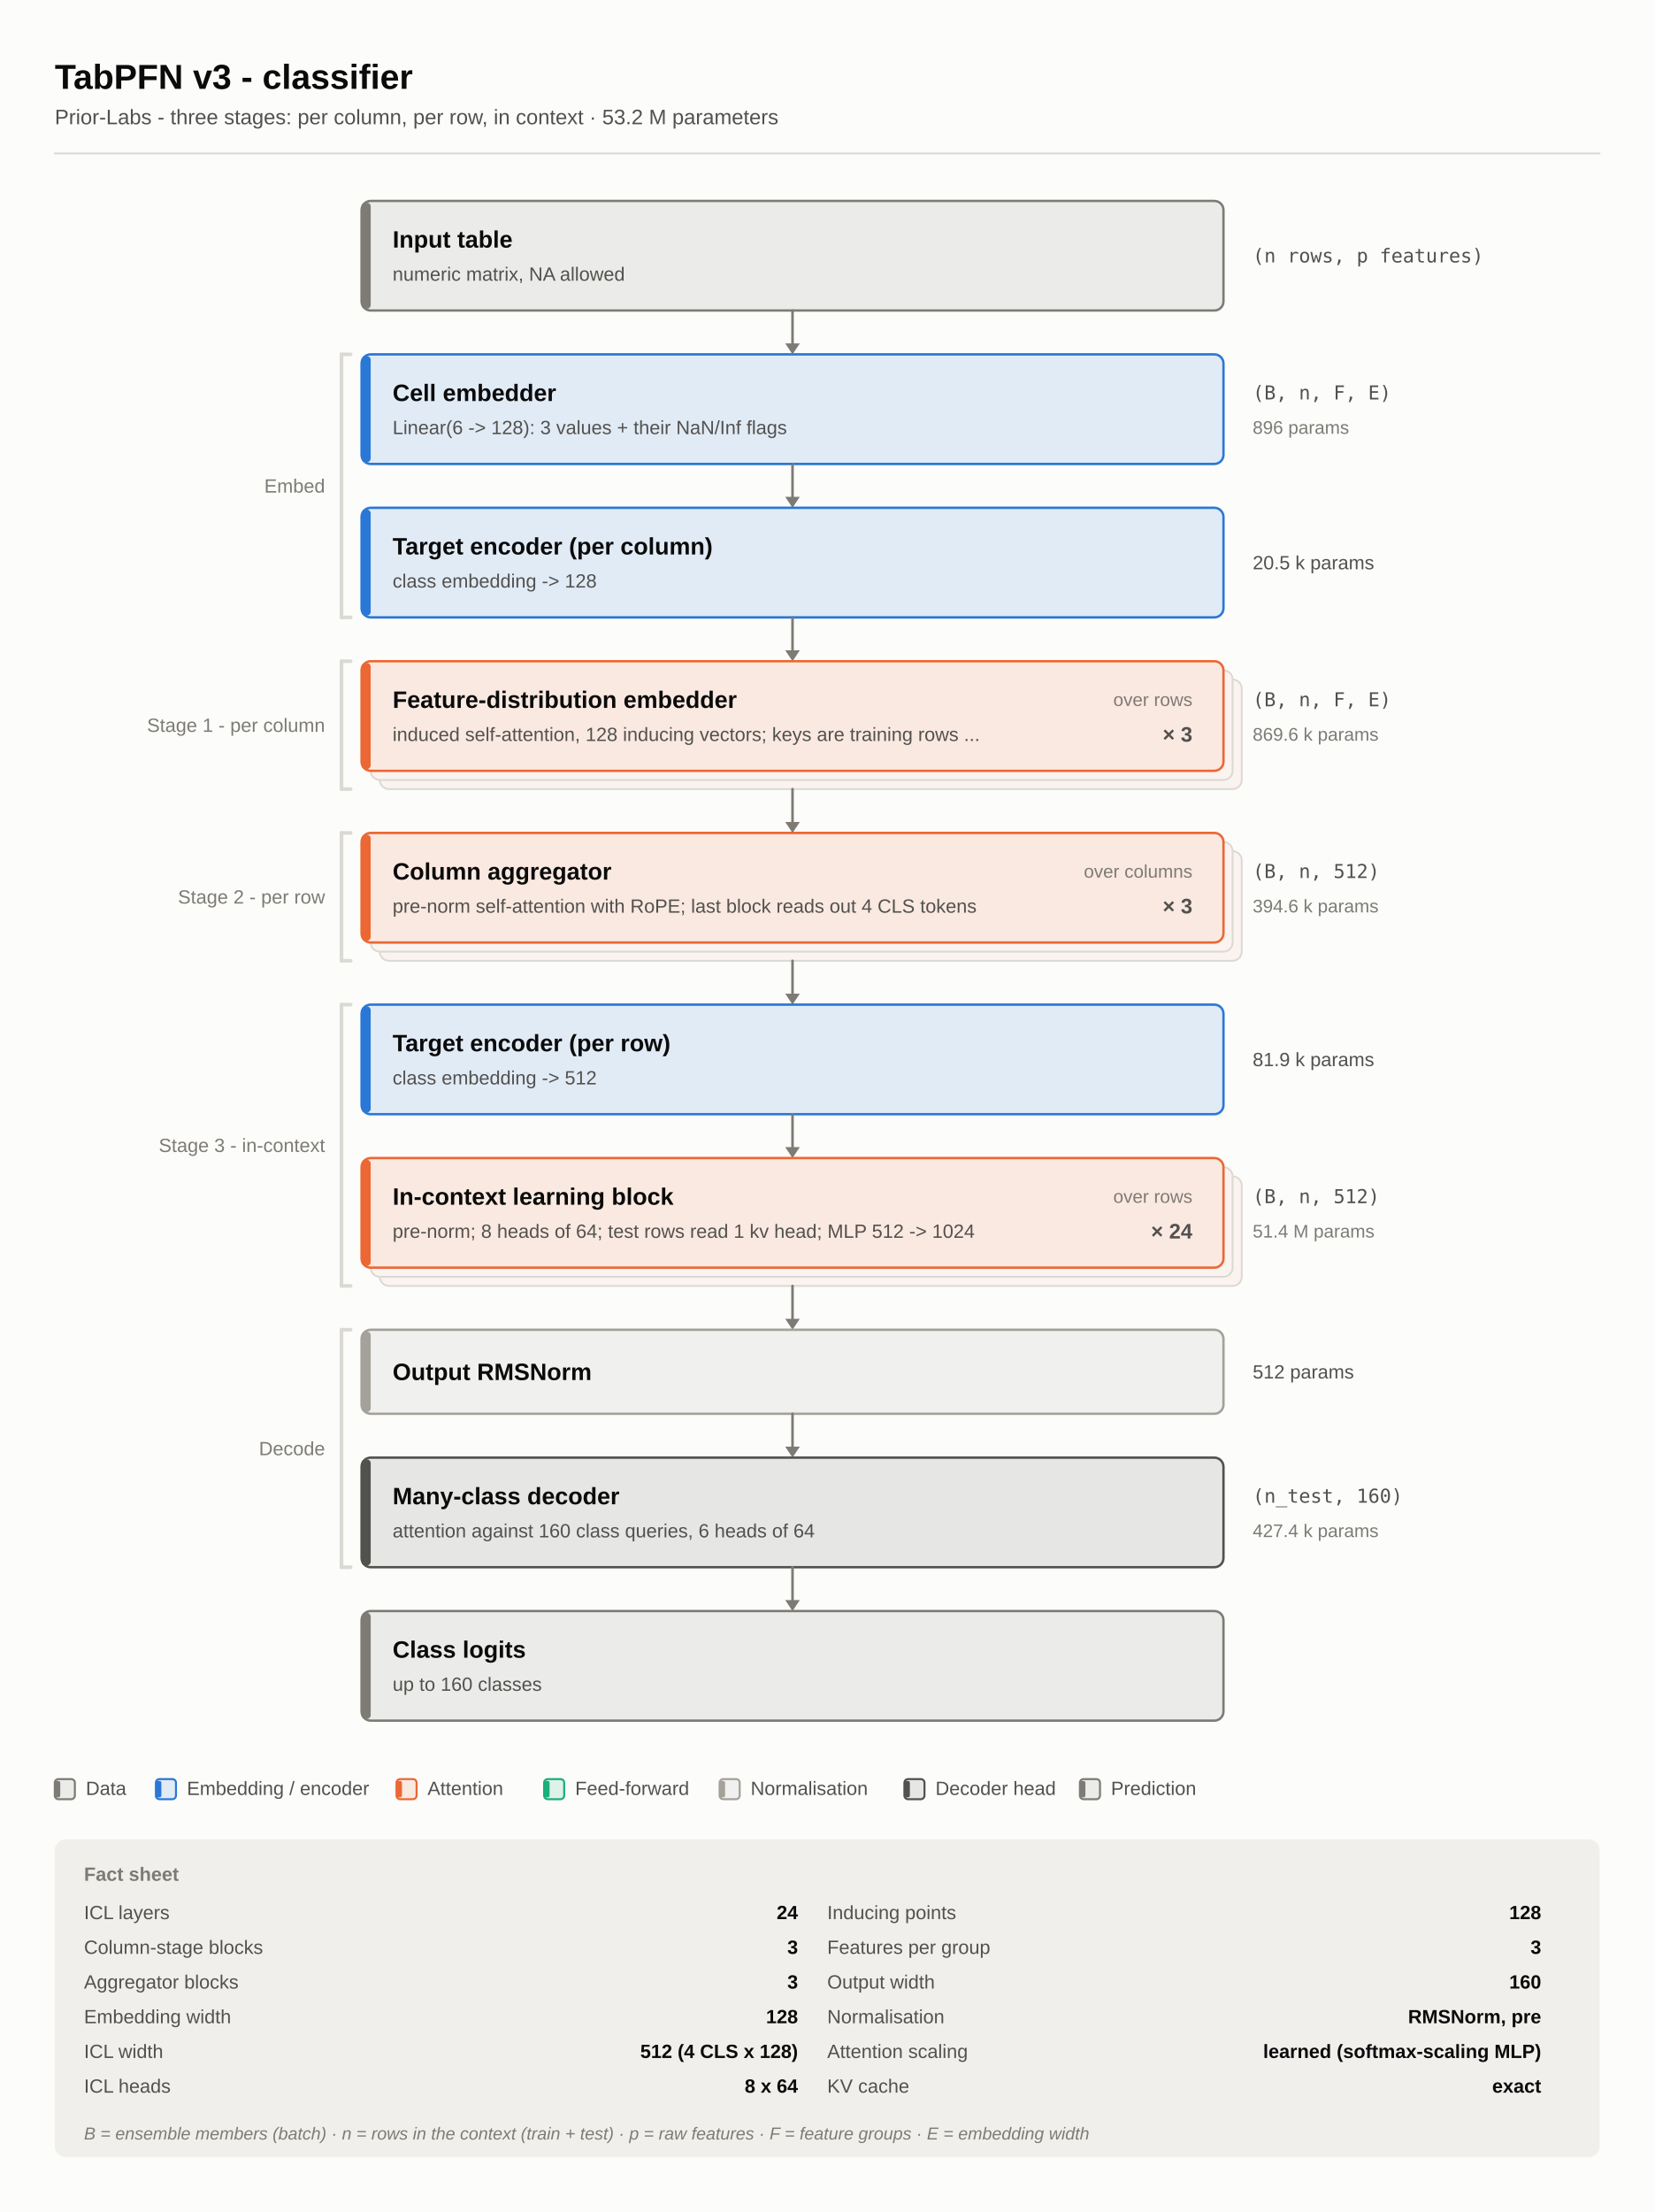
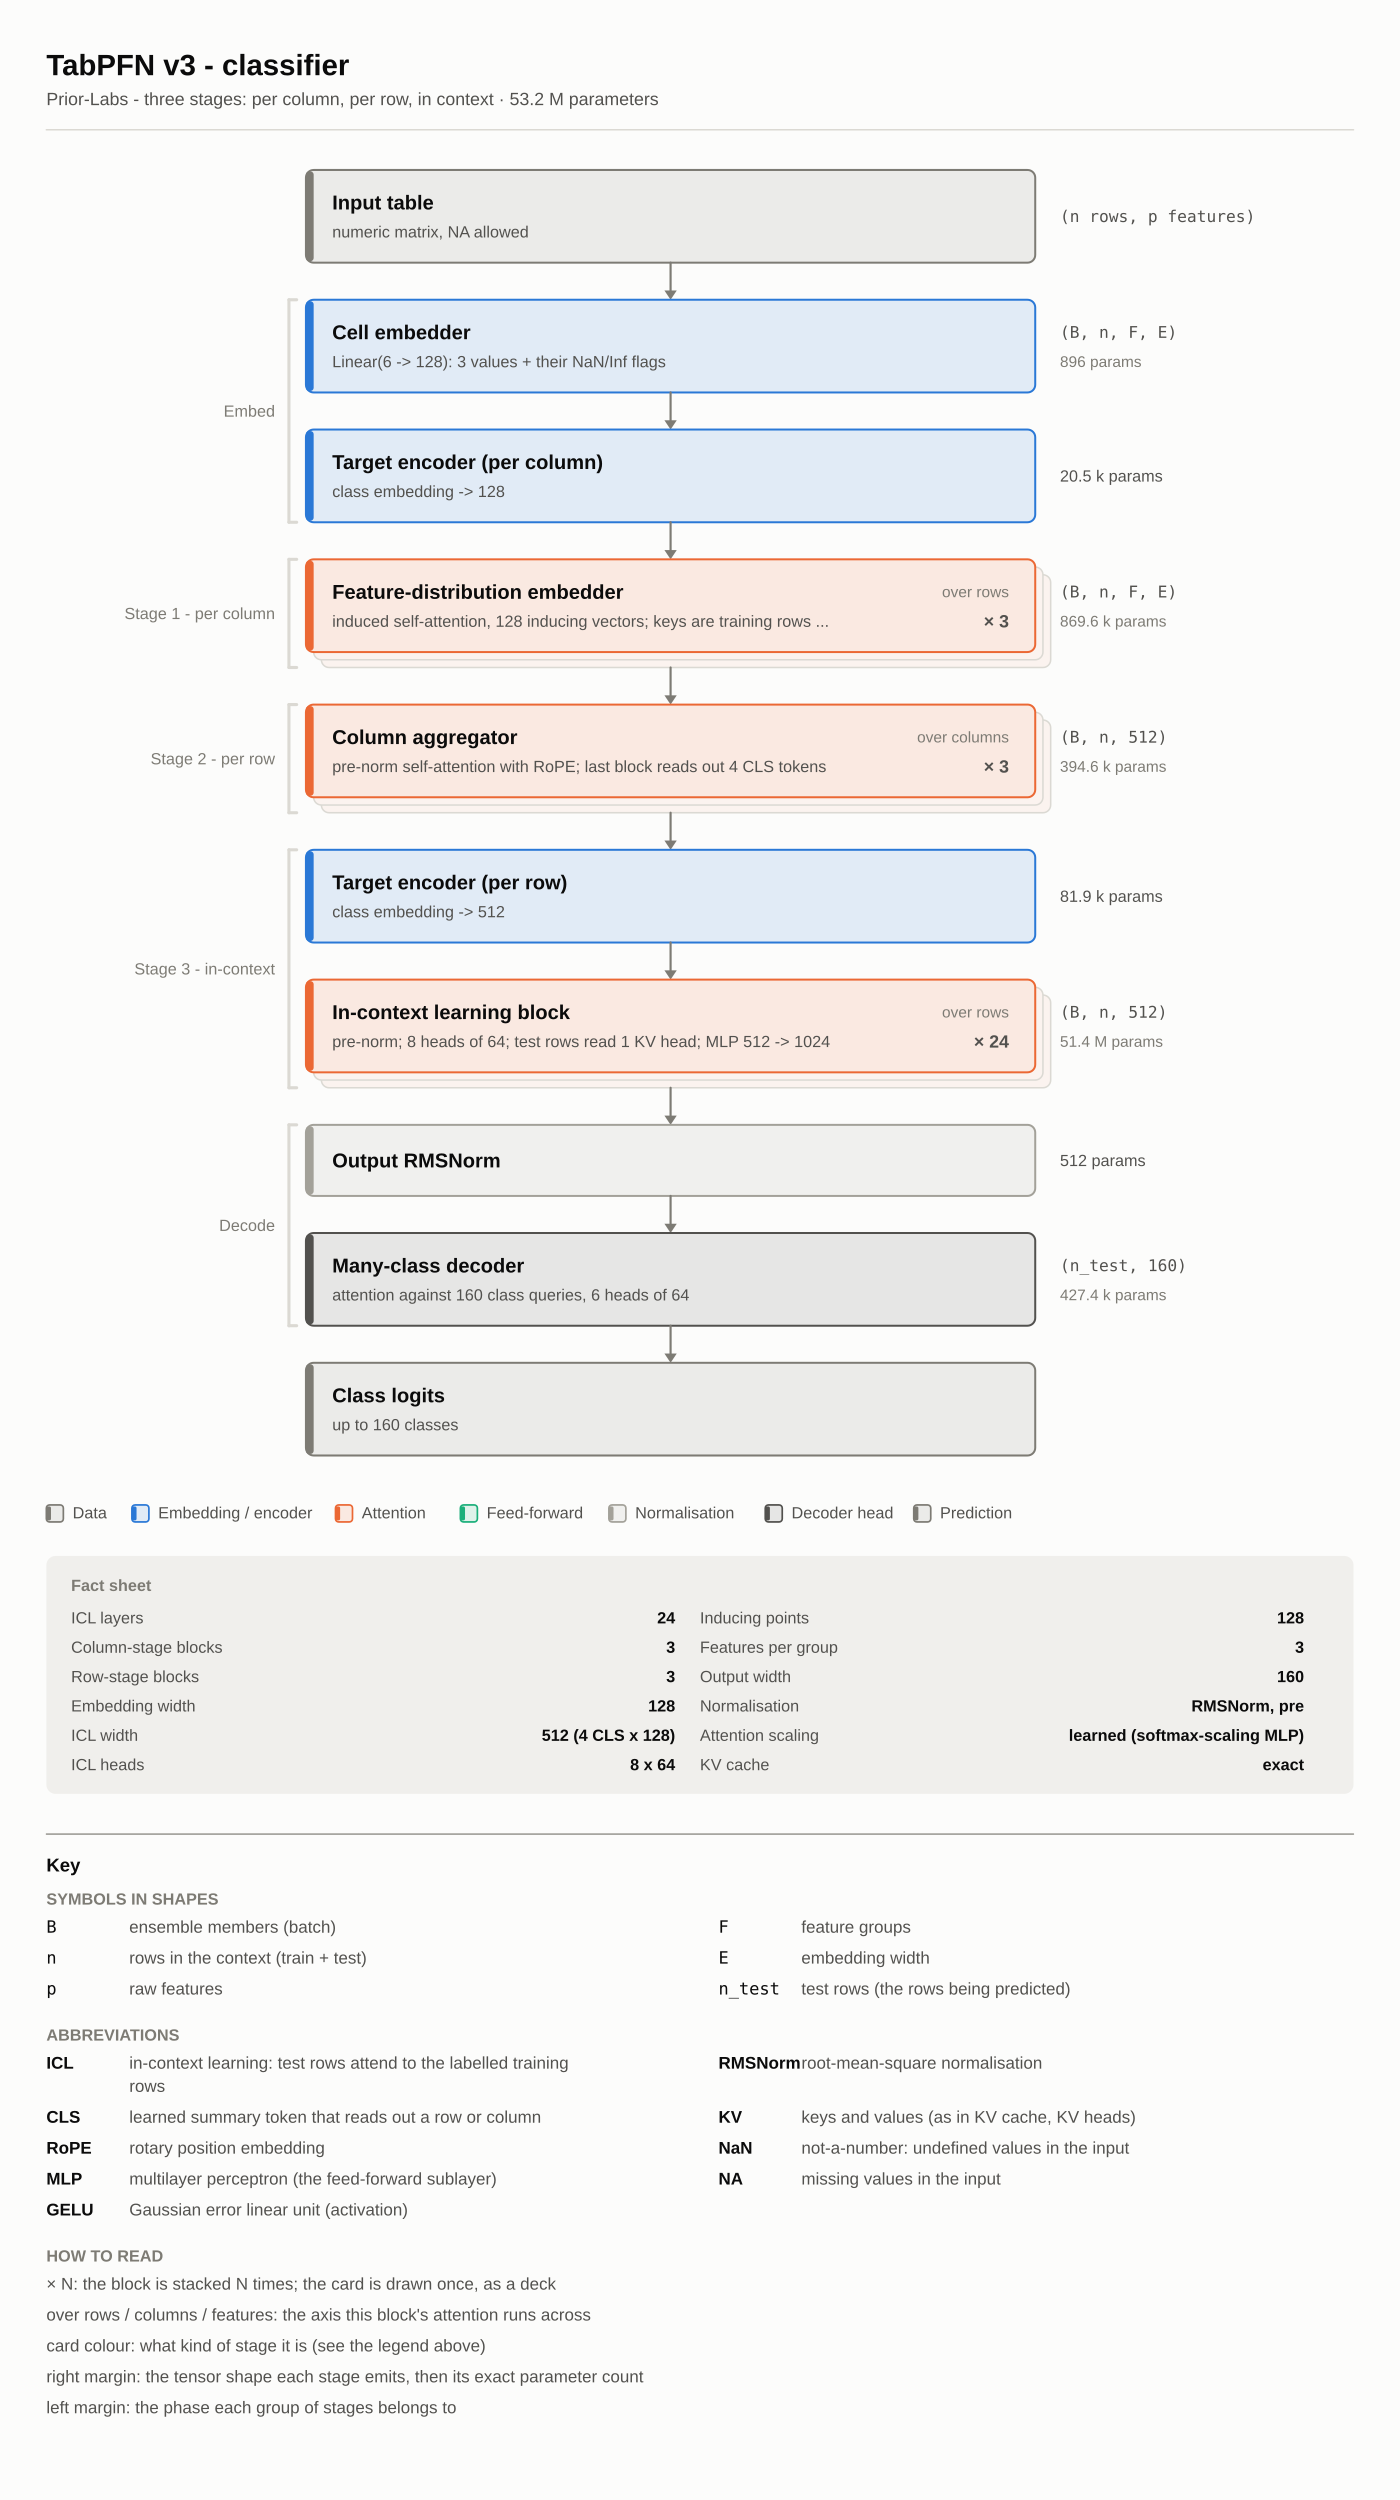
- <svg xmlns="http://www.w3.org/2000/svg" width="906" height="1211" viewBox="0 0 906 1211">
-   <rect width="906" height="1211" fill="#fcfcfb" />
+ <svg xmlns="http://www.w3.org/2000/svg" width="906" height="1618" viewBox="0 0 906 1618">
+   <rect width="906" height="1618" fill="#fcfcfb" />
  <text x="30" y="42" dy="0.35em" font-family="-apple-system, BlinkMacSystemFont, 'Segoe UI', 'Helvetica Neue', Arial, sans-serif" font-size="19px" font-weight="600" fill="#0b0b0b">TabPFN v3 - classifier</text>
  <text x="30" y="64" dy="0.35em" font-family="-apple-system, BlinkMacSystemFont, 'Segoe UI', 'Helvetica Neue', Arial, sans-serif" font-size="11.5px" fill="#52514e">Prior-Labs  -  three stages: per column, per row, in context  ·  53.2 M parameters</text>
  <line x1="30" y1="84" x2="876" y2="84" stroke="#dbd9d3" stroke-width="1" stroke-linecap="round" />
  <rect x="198" y="110" width="472" height="60" rx="5" fill="#EBEBE9" stroke="#7d7b74" stroke-width="1.3" />
  <rect x="198" y="111" width="5" height="58" rx="2" fill="#7d7b74" />
  <text x="215" y="131" dy="0.35em" font-family="-apple-system, BlinkMacSystemFont, 'Segoe UI', 'Helvetica Neue', Arial, sans-serif" font-size="13px" font-weight="600" fill="#0b0b0b">Input table</text>
  <text x="215" y="150" dy="0.35em" font-family="-apple-system, BlinkMacSystemFont, 'Segoe UI', 'Helvetica Neue', Arial, sans-serif" font-size="10.5px" fill="#52514e">numeric matrix, NA allowed</text>
  <text x="686" y="140" dy="0.35em" font-family="ui-monospace, SFMono-Regular, Menlo, Consolas, monospace" font-size="10.5px" fill="#52514e">(n rows, p features)</text>
  <line x1="434" y1="170" x2="434" y2="189" stroke="#7d7b74" stroke-width="1.4" stroke-linecap="round" />
  <polygon points="430,188 438,188 434,194" fill="#7d7b74" />
  <rect x="198" y="194" width="472" height="60" rx="5" fill="#E1EBF6" stroke="#2a78d6" stroke-width="1.3" />
  <rect x="198" y="195" width="5" height="58" rx="2" fill="#2a78d6" />
  <text x="215" y="215" dy="0.35em" font-family="-apple-system, BlinkMacSystemFont, 'Segoe UI', 'Helvetica Neue', Arial, sans-serif" font-size="13px" font-weight="600" fill="#0b0b0b">Cell embedder</text>
  <text x="215" y="234" dy="0.35em" font-family="-apple-system, BlinkMacSystemFont, 'Segoe UI', 'Helvetica Neue', Arial, sans-serif" font-size="10.5px" fill="#52514e">Linear(6 -&gt; 128): 3 values + their NaN/Inf flags</text>
  <text x="686" y="215" dy="0.35em" font-family="ui-monospace, SFMono-Regular, Menlo, Consolas, monospace" font-size="10.5px" fill="#52514e">(B, n, F, E)</text>
  <text x="686" y="234" dy="0.35em" font-family="-apple-system, BlinkMacSystemFont, 'Segoe UI', 'Helvetica Neue', Arial, sans-serif" font-size="10px" fill="#7d7b74">896 params</text>
  <line x1="434" y1="254" x2="434" y2="273" stroke="#7d7b74" stroke-width="1.4" stroke-linecap="round" />
  <polygon points="430,272 438,272 434,278" fill="#7d7b74" />
  <rect x="198" y="278" width="472" height="60" rx="5" fill="#E1EBF6" stroke="#2a78d6" stroke-width="1.3" />
  <rect x="198" y="279" width="5" height="58" rx="2" fill="#2a78d6" />
  <text x="215" y="299" dy="0.35em" font-family="-apple-system, BlinkMacSystemFont, 'Segoe UI', 'Helvetica Neue', Arial, sans-serif" font-size="13px" font-weight="600" fill="#0b0b0b">Target encoder (per column)</text>
  <text x="215" y="318" dy="0.35em" font-family="-apple-system, BlinkMacSystemFont, 'Segoe UI', 'Helvetica Neue', Arial, sans-serif" font-size="10.5px" fill="#52514e">class embedding -&gt; 128</text>
  <text x="686" y="308" dy="0.35em" font-family="-apple-system, BlinkMacSystemFont, 'Segoe UI', 'Helvetica Neue', Arial, sans-serif" font-size="10.5px" fill="#52514e">20.5 k params</text>
  <line x1="434" y1="338" x2="434" y2="357" stroke="#7d7b74" stroke-width="1.4" stroke-linecap="round" />
  <polygon points="430,356 438,356 434,362" fill="#7d7b74" />
  <rect x="208" y="372" width="472" height="60" rx="5" fill="#FBF3EF" stroke="#dbd9d3" stroke-width="1" />
  <rect x="203" y="367" width="472" height="60" rx="5" fill="#FBF3EF" stroke="#dbd9d3" stroke-width="1" />
  <rect x="198" y="362" width="472" height="60" rx="5" fill="#FAE9E1" stroke="#eb6834" stroke-width="1.3" />
  <rect x="198" y="363" width="5" height="58" rx="2" fill="#eb6834" />
  <text x="215" y="383" dy="0.35em" font-family="-apple-system, BlinkMacSystemFont, 'Segoe UI', 'Helvetica Neue', Arial, sans-serif" font-size="13px" font-weight="600" fill="#0b0b0b">Feature-distribution embedder</text>
  <text x="215" y="402" dy="0.35em" font-family="-apple-system, BlinkMacSystemFont, 'Segoe UI', 'Helvetica Neue', Arial, sans-serif" font-size="10.5px" fill="#52514e">induced self-attention, 128 inducing vectors; keys are training rows ...</text>
  <text x="653" y="383" dy="0.35em" font-family="-apple-system, BlinkMacSystemFont, 'Segoe UI', 'Helvetica Neue', Arial, sans-serif" font-size="10px" text-anchor="end" fill="#7d7b74">over rows</text>
  <text x="653" y="402" dy="0.35em" font-family="-apple-system, BlinkMacSystemFont, 'Segoe UI', 'Helvetica Neue', Arial, sans-serif" font-size="11.5px" font-weight="600" text-anchor="end" fill="#52514e">× 3</text>
  <text x="686" y="383" dy="0.35em" font-family="ui-monospace, SFMono-Regular, Menlo, Consolas, monospace" font-size="10.5px" fill="#52514e">(B, n, F, E)</text>
  <text x="686" y="402" dy="0.35em" font-family="-apple-system, BlinkMacSystemFont, 'Segoe UI', 'Helvetica Neue', Arial, sans-serif" font-size="10px" fill="#7d7b74">869.6 k params</text>
  <line x1="434" y1="432" x2="434" y2="451" stroke="#7d7b74" stroke-width="1.4" stroke-linecap="round" />
  <polygon points="430,450 438,450 434,456" fill="#7d7b74" />
  <rect x="208" y="466" width="472" height="60" rx="5" fill="#FBF3EF" stroke="#dbd9d3" stroke-width="1" />
  <rect x="203" y="461" width="472" height="60" rx="5" fill="#FBF3EF" stroke="#dbd9d3" stroke-width="1" />
  <rect x="198" y="456" width="472" height="60" rx="5" fill="#FAE9E1" stroke="#eb6834" stroke-width="1.3" />
  <rect x="198" y="457" width="5" height="58" rx="2" fill="#eb6834" />
  <text x="215" y="477" dy="0.35em" font-family="-apple-system, BlinkMacSystemFont, 'Segoe UI', 'Helvetica Neue', Arial, sans-serif" font-size="13px" font-weight="600" fill="#0b0b0b">Column aggregator</text>
  <text x="215" y="496" dy="0.35em" font-family="-apple-system, BlinkMacSystemFont, 'Segoe UI', 'Helvetica Neue', Arial, sans-serif" font-size="10.5px" fill="#52514e">pre-norm self-attention with RoPE; last block reads out 4 CLS tokens</text>
  <text x="653" y="477" dy="0.35em" font-family="-apple-system, BlinkMacSystemFont, 'Segoe UI', 'Helvetica Neue', Arial, sans-serif" font-size="10px" text-anchor="end" fill="#7d7b74">over columns</text>
  <text x="653" y="496" dy="0.35em" font-family="-apple-system, BlinkMacSystemFont, 'Segoe UI', 'Helvetica Neue', Arial, sans-serif" font-size="11.5px" font-weight="600" text-anchor="end" fill="#52514e">× 3</text>
  <text x="686" y="477" dy="0.35em" font-family="ui-monospace, SFMono-Regular, Menlo, Consolas, monospace" font-size="10.5px" fill="#52514e">(B, n, 512)</text>
  <text x="686" y="496" dy="0.35em" font-family="-apple-system, BlinkMacSystemFont, 'Segoe UI', 'Helvetica Neue', Arial, sans-serif" font-size="10px" fill="#7d7b74">394.6 k params</text>
  <line x1="434" y1="526" x2="434" y2="545" stroke="#7d7b74" stroke-width="1.4" stroke-linecap="round" />
  <polygon points="430,544 438,544 434,550" fill="#7d7b74" />
  <rect x="198" y="550" width="472" height="60" rx="5" fill="#E1EBF6" stroke="#2a78d6" stroke-width="1.3" />
  <rect x="198" y="551" width="5" height="58" rx="2" fill="#2a78d6" />
  <text x="215" y="571" dy="0.35em" font-family="-apple-system, BlinkMacSystemFont, 'Segoe UI', 'Helvetica Neue', Arial, sans-serif" font-size="13px" font-weight="600" fill="#0b0b0b">Target encoder (per row)</text>
  <text x="215" y="590" dy="0.35em" font-family="-apple-system, BlinkMacSystemFont, 'Segoe UI', 'Helvetica Neue', Arial, sans-serif" font-size="10.5px" fill="#52514e">class embedding -&gt; 512</text>
  <text x="686" y="580" dy="0.35em" font-family="-apple-system, BlinkMacSystemFont, 'Segoe UI', 'Helvetica Neue', Arial, sans-serif" font-size="10.5px" fill="#52514e">81.9 k params</text>
  <line x1="434" y1="610" x2="434" y2="629" stroke="#7d7b74" stroke-width="1.4" stroke-linecap="round" />
  <polygon points="430,628 438,628 434,634" fill="#7d7b74" />
  <rect x="208" y="644" width="472" height="60" rx="5" fill="#FBF3EF" stroke="#dbd9d3" stroke-width="1" />
  <rect x="203" y="639" width="472" height="60" rx="5" fill="#FBF3EF" stroke="#dbd9d3" stroke-width="1" />
  <rect x="198" y="634" width="472" height="60" rx="5" fill="#FAE9E1" stroke="#eb6834" stroke-width="1.3" />
  <rect x="198" y="635" width="5" height="58" rx="2" fill="#eb6834" />
  <text x="215" y="655" dy="0.35em" font-family="-apple-system, BlinkMacSystemFont, 'Segoe UI', 'Helvetica Neue', Arial, sans-serif" font-size="13px" font-weight="600" fill="#0b0b0b">In-context learning block</text>
-   <text x="215" y="674" dy="0.35em" font-family="-apple-system, BlinkMacSystemFont, 'Segoe UI', 'Helvetica Neue', Arial, sans-serif" font-size="10.5px" fill="#52514e">pre-norm; 8 heads of 64; test rows read 1 kv head; MLP 512 -&gt; 1024</text>
+   <text x="215" y="674" dy="0.35em" font-family="-apple-system, BlinkMacSystemFont, 'Segoe UI', 'Helvetica Neue', Arial, sans-serif" font-size="10.5px" fill="#52514e">pre-norm; 8 heads of 64; test rows read 1 KV head; MLP 512 -&gt; 1024</text>
  <text x="653" y="655" dy="0.35em" font-family="-apple-system, BlinkMacSystemFont, 'Segoe UI', 'Helvetica Neue', Arial, sans-serif" font-size="10px" text-anchor="end" fill="#7d7b74">over rows</text>
  <text x="653" y="674" dy="0.35em" font-family="-apple-system, BlinkMacSystemFont, 'Segoe UI', 'Helvetica Neue', Arial, sans-serif" font-size="11.5px" font-weight="600" text-anchor="end" fill="#52514e">× 24</text>
  <text x="686" y="655" dy="0.35em" font-family="ui-monospace, SFMono-Regular, Menlo, Consolas, monospace" font-size="10.5px" fill="#52514e">(B, n, 512)</text>
  <text x="686" y="674" dy="0.35em" font-family="-apple-system, BlinkMacSystemFont, 'Segoe UI', 'Helvetica Neue', Arial, sans-serif" font-size="10px" fill="#7d7b74">51.4 M params</text>
  <line x1="434" y1="704" x2="434" y2="723" stroke="#7d7b74" stroke-width="1.4" stroke-linecap="round" />
  <polygon points="430,722 438,722 434,728" fill="#7d7b74" />
  <rect x="198" y="728" width="472" height="46" rx="5" fill="#F0F0EE" stroke="#a3a199" stroke-width="1.3" />
  <rect x="198" y="729" width="5" height="44" rx="2" fill="#a3a199" />
  <text x="215" y="751" dy="0.35em" font-family="-apple-system, BlinkMacSystemFont, 'Segoe UI', 'Helvetica Neue', Arial, sans-serif" font-size="13px" font-weight="600" fill="#0b0b0b">Output RMSNorm</text>
  <text x="686" y="751" dy="0.35em" font-family="-apple-system, BlinkMacSystemFont, 'Segoe UI', 'Helvetica Neue', Arial, sans-serif" font-size="10.5px" fill="#52514e">512 params</text>
  <line x1="434" y1="774" x2="434" y2="793" stroke="#7d7b74" stroke-width="1.4" stroke-linecap="round" />
  <polygon points="430,792 438,792 434,798" fill="#7d7b74" />
  <rect x="198" y="798" width="472" height="60" rx="5" fill="#E6E6E5" stroke="#52514e" stroke-width="1.3" />
  <rect x="198" y="799" width="5" height="58" rx="2" fill="#52514e" />
  <text x="215" y="819" dy="0.35em" font-family="-apple-system, BlinkMacSystemFont, 'Segoe UI', 'Helvetica Neue', Arial, sans-serif" font-size="13px" font-weight="600" fill="#0b0b0b">Many-class decoder</text>
  <text x="215" y="838" dy="0.35em" font-family="-apple-system, BlinkMacSystemFont, 'Segoe UI', 'Helvetica Neue', Arial, sans-serif" font-size="10.5px" fill="#52514e">attention against 160 class queries, 6 heads of 64</text>
  <text x="686" y="819" dy="0.35em" font-family="ui-monospace, SFMono-Regular, Menlo, Consolas, monospace" font-size="10.5px" fill="#52514e">(n_test, 160)</text>
  <text x="686" y="838" dy="0.35em" font-family="-apple-system, BlinkMacSystemFont, 'Segoe UI', 'Helvetica Neue', Arial, sans-serif" font-size="10px" fill="#7d7b74">427.4 k params</text>
  <line x1="434" y1="858" x2="434" y2="877" stroke="#7d7b74" stroke-width="1.4" stroke-linecap="round" />
  <polygon points="430,876 438,876 434,882" fill="#7d7b74" />
  <rect x="198" y="882" width="472" height="60" rx="5" fill="#EBEBE9" stroke="#7d7b74" stroke-width="1.3" />
  <rect x="198" y="883" width="5" height="58" rx="2" fill="#7d7b74" />
  <text x="215" y="903" dy="0.35em" font-family="-apple-system, BlinkMacSystemFont, 'Segoe UI', 'Helvetica Neue', Arial, sans-serif" font-size="13px" font-weight="600" fill="#0b0b0b">Class logits</text>
  <text x="215" y="922" dy="0.35em" font-family="-apple-system, BlinkMacSystemFont, 'Segoe UI', 'Helvetica Neue', Arial, sans-serif" font-size="10.5px" fill="#52514e">up to 160 classes</text>
  <line x1="187" y1="194" x2="187" y2="338" stroke="#dbd9d3" stroke-width="2" stroke-linecap="round" />
  <line x1="187" y1="194" x2="192" y2="194" stroke="#dbd9d3" stroke-width="2" stroke-linecap="round" />
  <line x1="187" y1="338" x2="192" y2="338" stroke="#dbd9d3" stroke-width="2" stroke-linecap="round" />
  <text x="178" y="266" dy="0.35em" font-family="-apple-system, BlinkMacSystemFont, 'Segoe UI', 'Helvetica Neue', Arial, sans-serif" font-size="10.5px" text-anchor="end" fill="#7d7b74">Embed</text>
  <line x1="187" y1="362" x2="187" y2="432" stroke="#dbd9d3" stroke-width="2" stroke-linecap="round" />
  <line x1="187" y1="362" x2="192" y2="362" stroke="#dbd9d3" stroke-width="2" stroke-linecap="round" />
  <line x1="187" y1="432" x2="192" y2="432" stroke="#dbd9d3" stroke-width="2" stroke-linecap="round" />
  <text x="178" y="397" dy="0.35em" font-family="-apple-system, BlinkMacSystemFont, 'Segoe UI', 'Helvetica Neue', Arial, sans-serif" font-size="10.5px" text-anchor="end" fill="#7d7b74">Stage 1 - per column</text>
  <line x1="187" y1="456" x2="187" y2="526" stroke="#dbd9d3" stroke-width="2" stroke-linecap="round" />
  <line x1="187" y1="456" x2="192" y2="456" stroke="#dbd9d3" stroke-width="2" stroke-linecap="round" />
  <line x1="187" y1="526" x2="192" y2="526" stroke="#dbd9d3" stroke-width="2" stroke-linecap="round" />
  <text x="178" y="491" dy="0.35em" font-family="-apple-system, BlinkMacSystemFont, 'Segoe UI', 'Helvetica Neue', Arial, sans-serif" font-size="10.5px" text-anchor="end" fill="#7d7b74">Stage 2 - per row</text>
  <line x1="187" y1="550" x2="187" y2="704" stroke="#dbd9d3" stroke-width="2" stroke-linecap="round" />
  <line x1="187" y1="550" x2="192" y2="550" stroke="#dbd9d3" stroke-width="2" stroke-linecap="round" />
  <line x1="187" y1="704" x2="192" y2="704" stroke="#dbd9d3" stroke-width="2" stroke-linecap="round" />
  <text x="178" y="627" dy="0.35em" font-family="-apple-system, BlinkMacSystemFont, 'Segoe UI', 'Helvetica Neue', Arial, sans-serif" font-size="10.5px" text-anchor="end" fill="#7d7b74">Stage 3 - in-context</text>
  <line x1="187" y1="728" x2="187" y2="858" stroke="#dbd9d3" stroke-width="2" stroke-linecap="round" />
  <line x1="187" y1="728" x2="192" y2="728" stroke="#dbd9d3" stroke-width="2" stroke-linecap="round" />
  <line x1="187" y1="858" x2="192" y2="858" stroke="#dbd9d3" stroke-width="2" stroke-linecap="round" />
  <text x="178" y="793" dy="0.35em" font-family="-apple-system, BlinkMacSystemFont, 'Segoe UI', 'Helvetica Neue', Arial, sans-serif" font-size="10.5px" text-anchor="end" fill="#7d7b74">Decode</text>
  <rect x="30" y="974" width="11" height="11" rx="2" fill="#EBEBE9" stroke="#7d7b74" stroke-width="1.1" />
  <rect x="30" y="975" width="3" height="9" rx="1" fill="#7d7b74" />
  <text x="47" y="979" dy="0.35em" font-family="-apple-system, BlinkMacSystemFont, 'Segoe UI', 'Helvetica Neue', Arial, sans-serif" font-size="10.5px" fill="#52514e">Data</text>
  <rect x="85.37" y="974" width="11" height="11" rx="2" fill="#E1EBF6" stroke="#2a78d6" stroke-width="1.1" />
  <rect x="85.37" y="975" width="3" height="9" rx="1" fill="#2a78d6" />
  <text x="102.37" y="979" dy="0.35em" font-family="-apple-system, BlinkMacSystemFont, 'Segoe UI', 'Helvetica Neue', Arial, sans-serif" font-size="10.5px" fill="#52514e">Embedding / encoder</text>
  <rect x="217.13" y="974" width="11" height="11" rx="2" fill="#FAE9E1" stroke="#eb6834" stroke-width="1.1" />
  <rect x="217.13" y="975" width="3" height="9" rx="1" fill="#eb6834" />
  <text x="234.13" y="979" dy="0.35em" font-family="-apple-system, BlinkMacSystemFont, 'Segoe UI', 'Helvetica Neue', Arial, sans-serif" font-size="10.5px" fill="#52514e">Attention</text>
  <rect x="297.96" y="974" width="11" height="11" rx="2" fill="#DFF2EA" stroke="#1baf7a" stroke-width="1.1" />
  <rect x="297.96" y="975" width="3" height="9" rx="1" fill="#1baf7a" />
  <text x="314.96" y="979" dy="0.35em" font-family="-apple-system, BlinkMacSystemFont, 'Segoe UI', 'Helvetica Neue', Arial, sans-serif" font-size="10.5px" fill="#52514e">Feed-forward</text>
  <rect x="394.07" y="974" width="11" height="11" rx="2" fill="#F0F0EE" stroke="#a3a199" stroke-width="1.1" />
  <rect x="394.07" y="975" width="3" height="9" rx="1" fill="#a3a199" />
  <text x="411.07" y="979" dy="0.35em" font-family="-apple-system, BlinkMacSystemFont, 'Segoe UI', 'Helvetica Neue', Arial, sans-serif" font-size="10.5px" fill="#52514e">Normalisation</text>
  <rect x="495.27" y="974" width="11" height="11" rx="2" fill="#E6E6E5" stroke="#52514e" stroke-width="1.1" />
  <rect x="495.27" y="975" width="3" height="9" rx="1" fill="#52514e" />
  <text x="512.27" y="979" dy="0.35em" font-family="-apple-system, BlinkMacSystemFont, 'Segoe UI', 'Helvetica Neue', Arial, sans-serif" font-size="10.5px" fill="#52514e">Decoder head</text>
  <rect x="591.38" y="974" width="11" height="11" rx="2" fill="#EBEBE9" stroke="#7d7b74" stroke-width="1.1" />
  <rect x="591.38" y="975" width="3" height="9" rx="1" fill="#7d7b74" />
  <text x="608.38" y="979" dy="0.35em" font-family="-apple-system, BlinkMacSystemFont, 'Segoe UI', 'Helvetica Neue', Arial, sans-serif" font-size="10.5px" fill="#52514e">Prediction</text>
-   <rect x="30" y="1007" width="846" height="174" rx="6" fill="#f0efec" />
+   <rect x="30" y="1007" width="846" height="154" rx="6" fill="#f0efec" />
  <text x="46" y="1026" dy="0.35em" font-family="-apple-system, BlinkMacSystemFont, 'Segoe UI', 'Helvetica Neue', Arial, sans-serif" font-size="10.5px" font-weight="600" fill="#7d7b74">Fact sheet</text>
  <text x="46" y="1047" dy="0.35em" font-family="-apple-system, BlinkMacSystemFont, 'Segoe UI', 'Helvetica Neue', Arial, sans-serif" font-size="10.5px" fill="#52514e">ICL layers</text>
  <text x="437" y="1047" dy="0.35em" font-family="-apple-system, BlinkMacSystemFont, 'Segoe UI', 'Helvetica Neue', Arial, sans-serif" font-size="10.5px" font-weight="600" text-anchor="end" fill="#0b0b0b">24</text>
  <text x="46" y="1066" dy="0.35em" font-family="-apple-system, BlinkMacSystemFont, 'Segoe UI', 'Helvetica Neue', Arial, sans-serif" font-size="10.5px" fill="#52514e">Column-stage blocks</text>
  <text x="437" y="1066" dy="0.35em" font-family="-apple-system, BlinkMacSystemFont, 'Segoe UI', 'Helvetica Neue', Arial, sans-serif" font-size="10.5px" font-weight="600" text-anchor="end" fill="#0b0b0b">3</text>
-   <text x="46" y="1085" dy="0.35em" font-family="-apple-system, BlinkMacSystemFont, 'Segoe UI', 'Helvetica Neue', Arial, sans-serif" font-size="10.5px" fill="#52514e">Aggregator blocks</text>
+   <text x="46" y="1085" dy="0.35em" font-family="-apple-system, BlinkMacSystemFont, 'Segoe UI', 'Helvetica Neue', Arial, sans-serif" font-size="10.5px" fill="#52514e">Row-stage blocks</text>
  <text x="437" y="1085" dy="0.35em" font-family="-apple-system, BlinkMacSystemFont, 'Segoe UI', 'Helvetica Neue', Arial, sans-serif" font-size="10.5px" font-weight="600" text-anchor="end" fill="#0b0b0b">3</text>
  <text x="46" y="1104" dy="0.35em" font-family="-apple-system, BlinkMacSystemFont, 'Segoe UI', 'Helvetica Neue', Arial, sans-serif" font-size="10.5px" fill="#52514e">Embedding width</text>
  <text x="437" y="1104" dy="0.35em" font-family="-apple-system, BlinkMacSystemFont, 'Segoe UI', 'Helvetica Neue', Arial, sans-serif" font-size="10.5px" font-weight="600" text-anchor="end" fill="#0b0b0b">128</text>
  <text x="46" y="1123" dy="0.35em" font-family="-apple-system, BlinkMacSystemFont, 'Segoe UI', 'Helvetica Neue', Arial, sans-serif" font-size="10.5px" fill="#52514e">ICL width</text>
  <text x="437" y="1123" dy="0.35em" font-family="-apple-system, BlinkMacSystemFont, 'Segoe UI', 'Helvetica Neue', Arial, sans-serif" font-size="10.5px" font-weight="600" text-anchor="end" fill="#0b0b0b">512 (4 CLS x 128)</text>
  <text x="46" y="1142" dy="0.35em" font-family="-apple-system, BlinkMacSystemFont, 'Segoe UI', 'Helvetica Neue', Arial, sans-serif" font-size="10.5px" fill="#52514e">ICL heads</text>
  <text x="437" y="1142" dy="0.35em" font-family="-apple-system, BlinkMacSystemFont, 'Segoe UI', 'Helvetica Neue', Arial, sans-serif" font-size="10.5px" font-weight="600" text-anchor="end" fill="#0b0b0b">8 x 64</text>
  <text x="453" y="1047" dy="0.35em" font-family="-apple-system, BlinkMacSystemFont, 'Segoe UI', 'Helvetica Neue', Arial, sans-serif" font-size="10.5px" fill="#52514e">Inducing points</text>
  <text x="844" y="1047" dy="0.35em" font-family="-apple-system, BlinkMacSystemFont, 'Segoe UI', 'Helvetica Neue', Arial, sans-serif" font-size="10.5px" font-weight="600" text-anchor="end" fill="#0b0b0b">128</text>
  <text x="453" y="1066" dy="0.35em" font-family="-apple-system, BlinkMacSystemFont, 'Segoe UI', 'Helvetica Neue', Arial, sans-serif" font-size="10.5px" fill="#52514e">Features per group</text>
  <text x="844" y="1066" dy="0.35em" font-family="-apple-system, BlinkMacSystemFont, 'Segoe UI', 'Helvetica Neue', Arial, sans-serif" font-size="10.5px" font-weight="600" text-anchor="end" fill="#0b0b0b">3</text>
  <text x="453" y="1085" dy="0.35em" font-family="-apple-system, BlinkMacSystemFont, 'Segoe UI', 'Helvetica Neue', Arial, sans-serif" font-size="10.5px" fill="#52514e">Output width</text>
  <text x="844" y="1085" dy="0.35em" font-family="-apple-system, BlinkMacSystemFont, 'Segoe UI', 'Helvetica Neue', Arial, sans-serif" font-size="10.5px" font-weight="600" text-anchor="end" fill="#0b0b0b">160</text>
  <text x="453" y="1104" dy="0.35em" font-family="-apple-system, BlinkMacSystemFont, 'Segoe UI', 'Helvetica Neue', Arial, sans-serif" font-size="10.5px" fill="#52514e">Normalisation</text>
  <text x="844" y="1104" dy="0.35em" font-family="-apple-system, BlinkMacSystemFont, 'Segoe UI', 'Helvetica Neue', Arial, sans-serif" font-size="10.5px" font-weight="600" text-anchor="end" fill="#0b0b0b">RMSNorm, pre</text>
  <text x="453" y="1123" dy="0.35em" font-family="-apple-system, BlinkMacSystemFont, 'Segoe UI', 'Helvetica Neue', Arial, sans-serif" font-size="10.5px" fill="#52514e">Attention scaling</text>
  <text x="844" y="1123" dy="0.35em" font-family="-apple-system, BlinkMacSystemFont, 'Segoe UI', 'Helvetica Neue', Arial, sans-serif" font-size="10.5px" font-weight="600" text-anchor="end" fill="#0b0b0b">learned (softmax-scaling MLP)</text>
  <text x="453" y="1142" dy="0.35em" font-family="-apple-system, BlinkMacSystemFont, 'Segoe UI', 'Helvetica Neue', Arial, sans-serif" font-size="10.5px" fill="#52514e">KV cache</text>
  <text x="844" y="1142" dy="0.35em" font-family="-apple-system, BlinkMacSystemFont, 'Segoe UI', 'Helvetica Neue', Arial, sans-serif" font-size="10.5px" font-weight="600" text-anchor="end" fill="#0b0b0b">exact</text>
-   <text x="46" y="1168" dy="0.35em" font-family="-apple-system, BlinkMacSystemFont, 'Segoe UI', 'Helvetica Neue', Arial, sans-serif" font-size="9.5px" font-style="italic" fill="#7d7b74">B = ensemble members (batch)   ·   n = rows in the context (train + test)   ·   p = raw features   ·   F = feature groups   ·   E = embedding width</text>
+   <line x1="30" y1="1187" x2="876" y2="1187" stroke="#7d7b74" stroke-width="0.8" stroke-linecap="round" />
+   <text x="30" y="1207" dy="0.35em" font-family="-apple-system, BlinkMacSystemFont, 'Segoe UI', 'Helvetica Neue', Arial, sans-serif" font-size="12px" font-weight="600" fill="#0b0b0b">Key</text>
+   <text x="30" y="1229" dy="0.35em" font-family="-apple-system, BlinkMacSystemFont, 'Segoe UI', 'Helvetica Neue', Arial, sans-serif" font-size="10.5px" font-weight="600" fill="#7d7b74">SYMBOLS IN SHAPES</text>
+   <text x="30" y="1247" dy="0.35em" font-family="ui-monospace, SFMono-Regular, Menlo, Consolas, monospace" font-size="11px" fill="#0b0b0b">B</text>
+   <text x="83.6" y="1247" dy="0.35em" font-family="-apple-system, BlinkMacSystemFont, 'Segoe UI', 'Helvetica Neue', Arial, sans-serif" font-size="11px" fill="#52514e">ensemble members (batch)</text>
+   <text x="30" y="1267" dy="0.35em" font-family="ui-monospace, SFMono-Regular, Menlo, Consolas, monospace" font-size="11px" fill="#0b0b0b">n</text>
+   <text x="83.6" y="1267" dy="0.35em" font-family="-apple-system, BlinkMacSystemFont, 'Segoe UI', 'Helvetica Neue', Arial, sans-serif" font-size="11px" fill="#52514e">rows in the context (train + test)</text>
+   <text x="30" y="1287" dy="0.35em" font-family="ui-monospace, SFMono-Regular, Menlo, Consolas, monospace" font-size="11px" fill="#0b0b0b">p</text>
+   <text x="83.6" y="1287" dy="0.35em" font-family="-apple-system, BlinkMacSystemFont, 'Segoe UI', 'Helvetica Neue', Arial, sans-serif" font-size="11px" fill="#52514e">raw features</text>
+   <text x="465" y="1247" dy="0.35em" font-family="ui-monospace, SFMono-Regular, Menlo, Consolas, monospace" font-size="11px" fill="#0b0b0b">F</text>
+   <text x="518.6" y="1247" dy="0.35em" font-family="-apple-system, BlinkMacSystemFont, 'Segoe UI', 'Helvetica Neue', Arial, sans-serif" font-size="11px" fill="#52514e">feature groups</text>
+   <text x="465" y="1267" dy="0.35em" font-family="ui-monospace, SFMono-Regular, Menlo, Consolas, monospace" font-size="11px" fill="#0b0b0b">E</text>
+   <text x="518.6" y="1267" dy="0.35em" font-family="-apple-system, BlinkMacSystemFont, 'Segoe UI', 'Helvetica Neue', Arial, sans-serif" font-size="11px" fill="#52514e">embedding width</text>
+   <text x="465" y="1287" dy="0.35em" font-family="ui-monospace, SFMono-Regular, Menlo, Consolas, monospace" font-size="11px" fill="#0b0b0b">n_test</text>
+   <text x="518.6" y="1287" dy="0.35em" font-family="-apple-system, BlinkMacSystemFont, 'Segoe UI', 'Helvetica Neue', Arial, sans-serif" font-size="11px" fill="#52514e">test rows (the rows being predicted)</text>
+   <text x="30" y="1317" dy="0.35em" font-family="-apple-system, BlinkMacSystemFont, 'Segoe UI', 'Helvetica Neue', Arial, sans-serif" font-size="10.5px" font-weight="600" fill="#7d7b74">ABBREVIATIONS</text>
+   <text x="30" y="1335" dy="0.35em" font-family="-apple-system, BlinkMacSystemFont, 'Segoe UI', 'Helvetica Neue', Arial, sans-serif" font-size="11px" font-weight="600" fill="#0b0b0b">ICL</text>
+   <text x="83.66" y="1335" dy="0.35em" font-family="-apple-system, BlinkMacSystemFont, 'Segoe UI', 'Helvetica Neue', Arial, sans-serif" font-size="11px" fill="#52514e">in-context learning: test rows attend to the labelled training</text>
+   <text x="83.66" y="1350" dy="0.35em" font-family="-apple-system, BlinkMacSystemFont, 'Segoe UI', 'Helvetica Neue', Arial, sans-serif" font-size="11px" fill="#52514e">rows</text>
+   <text x="30" y="1370" dy="0.35em" font-family="-apple-system, BlinkMacSystemFont, 'Segoe UI', 'Helvetica Neue', Arial, sans-serif" font-size="11px" font-weight="600" fill="#0b0b0b">CLS</text>
+   <text x="83.66" y="1370" dy="0.35em" font-family="-apple-system, BlinkMacSystemFont, 'Segoe UI', 'Helvetica Neue', Arial, sans-serif" font-size="11px" fill="#52514e">learned summary token that reads out a row or column</text>
+   <text x="30" y="1390" dy="0.35em" font-family="-apple-system, BlinkMacSystemFont, 'Segoe UI', 'Helvetica Neue', Arial, sans-serif" font-size="11px" font-weight="600" fill="#0b0b0b">RoPE</text>
+   <text x="83.66" y="1390" dy="0.35em" font-family="-apple-system, BlinkMacSystemFont, 'Segoe UI', 'Helvetica Neue', Arial, sans-serif" font-size="11px" fill="#52514e">rotary position embedding</text>
+   <text x="30" y="1410" dy="0.35em" font-family="-apple-system, BlinkMacSystemFont, 'Segoe UI', 'Helvetica Neue', Arial, sans-serif" font-size="11px" font-weight="600" fill="#0b0b0b">MLP</text>
+   <text x="83.66" y="1410" dy="0.35em" font-family="-apple-system, BlinkMacSystemFont, 'Segoe UI', 'Helvetica Neue', Arial, sans-serif" font-size="11px" fill="#52514e">multilayer perceptron (the feed-forward sublayer)</text>
+   <text x="30" y="1430" dy="0.35em" font-family="-apple-system, BlinkMacSystemFont, 'Segoe UI', 'Helvetica Neue', Arial, sans-serif" font-size="11px" font-weight="600" fill="#0b0b0b">GELU</text>
+   <text x="83.66" y="1430" dy="0.35em" font-family="-apple-system, BlinkMacSystemFont, 'Segoe UI', 'Helvetica Neue', Arial, sans-serif" font-size="11px" fill="#52514e">Gaussian error linear unit (activation)</text>
+   <text x="465" y="1335" dy="0.35em" font-family="-apple-system, BlinkMacSystemFont, 'Segoe UI', 'Helvetica Neue', Arial, sans-serif" font-size="11px" font-weight="600" fill="#0b0b0b">RMSNorm</text>
+   <text x="518.66" y="1335" dy="0.35em" font-family="-apple-system, BlinkMacSystemFont, 'Segoe UI', 'Helvetica Neue', Arial, sans-serif" font-size="11px" fill="#52514e">root-mean-square normalisation</text>
+   <text x="465" y="1370" dy="0.35em" font-family="-apple-system, BlinkMacSystemFont, 'Segoe UI', 'Helvetica Neue', Arial, sans-serif" font-size="11px" font-weight="600" fill="#0b0b0b">KV</text>
+   <text x="518.66" y="1370" dy="0.35em" font-family="-apple-system, BlinkMacSystemFont, 'Segoe UI', 'Helvetica Neue', Arial, sans-serif" font-size="11px" fill="#52514e">keys and values (as in KV cache, KV heads)</text>
+   <text x="465" y="1390" dy="0.35em" font-family="-apple-system, BlinkMacSystemFont, 'Segoe UI', 'Helvetica Neue', Arial, sans-serif" font-size="11px" font-weight="600" fill="#0b0b0b">NaN</text>
+   <text x="518.66" y="1390" dy="0.35em" font-family="-apple-system, BlinkMacSystemFont, 'Segoe UI', 'Helvetica Neue', Arial, sans-serif" font-size="11px" fill="#52514e">not-a-number: undefined values in the input</text>
+   <text x="465" y="1410" dy="0.35em" font-family="-apple-system, BlinkMacSystemFont, 'Segoe UI', 'Helvetica Neue', Arial, sans-serif" font-size="11px" font-weight="600" fill="#0b0b0b">NA</text>
+   <text x="518.66" y="1410" dy="0.35em" font-family="-apple-system, BlinkMacSystemFont, 'Segoe UI', 'Helvetica Neue', Arial, sans-serif" font-size="11px" fill="#52514e">missing values in the input</text>
+   <text x="30" y="1460" dy="0.35em" font-family="-apple-system, BlinkMacSystemFont, 'Segoe UI', 'Helvetica Neue', Arial, sans-serif" font-size="10.5px" font-weight="600" fill="#7d7b74">HOW TO READ</text>
+   <text x="30" y="1478" dy="0.35em" font-family="-apple-system, BlinkMacSystemFont, 'Segoe UI', 'Helvetica Neue', Arial, sans-serif" font-size="11px" fill="#52514e">× N: the block is stacked N times; the card is drawn once, as a deck</text>
+   <text x="30" y="1498" dy="0.35em" font-family="-apple-system, BlinkMacSystemFont, 'Segoe UI', 'Helvetica Neue', Arial, sans-serif" font-size="11px" fill="#52514e">over rows / columns / features: the axis this block's attention runs across</text>
+   <text x="30" y="1518" dy="0.35em" font-family="-apple-system, BlinkMacSystemFont, 'Segoe UI', 'Helvetica Neue', Arial, sans-serif" font-size="11px" fill="#52514e">card colour: what kind of stage it is (see the legend above)</text>
+   <text x="30" y="1538" dy="0.35em" font-family="-apple-system, BlinkMacSystemFont, 'Segoe UI', 'Helvetica Neue', Arial, sans-serif" font-size="11px" fill="#52514e">right margin: the tensor shape each stage emits, then its exact parameter count</text>
+   <text x="30" y="1558" dy="0.35em" font-family="-apple-system, BlinkMacSystemFont, 'Segoe UI', 'Helvetica Neue', Arial, sans-serif" font-size="11px" fill="#52514e">left margin: the phase each group of stages belongs to</text>
</svg>
